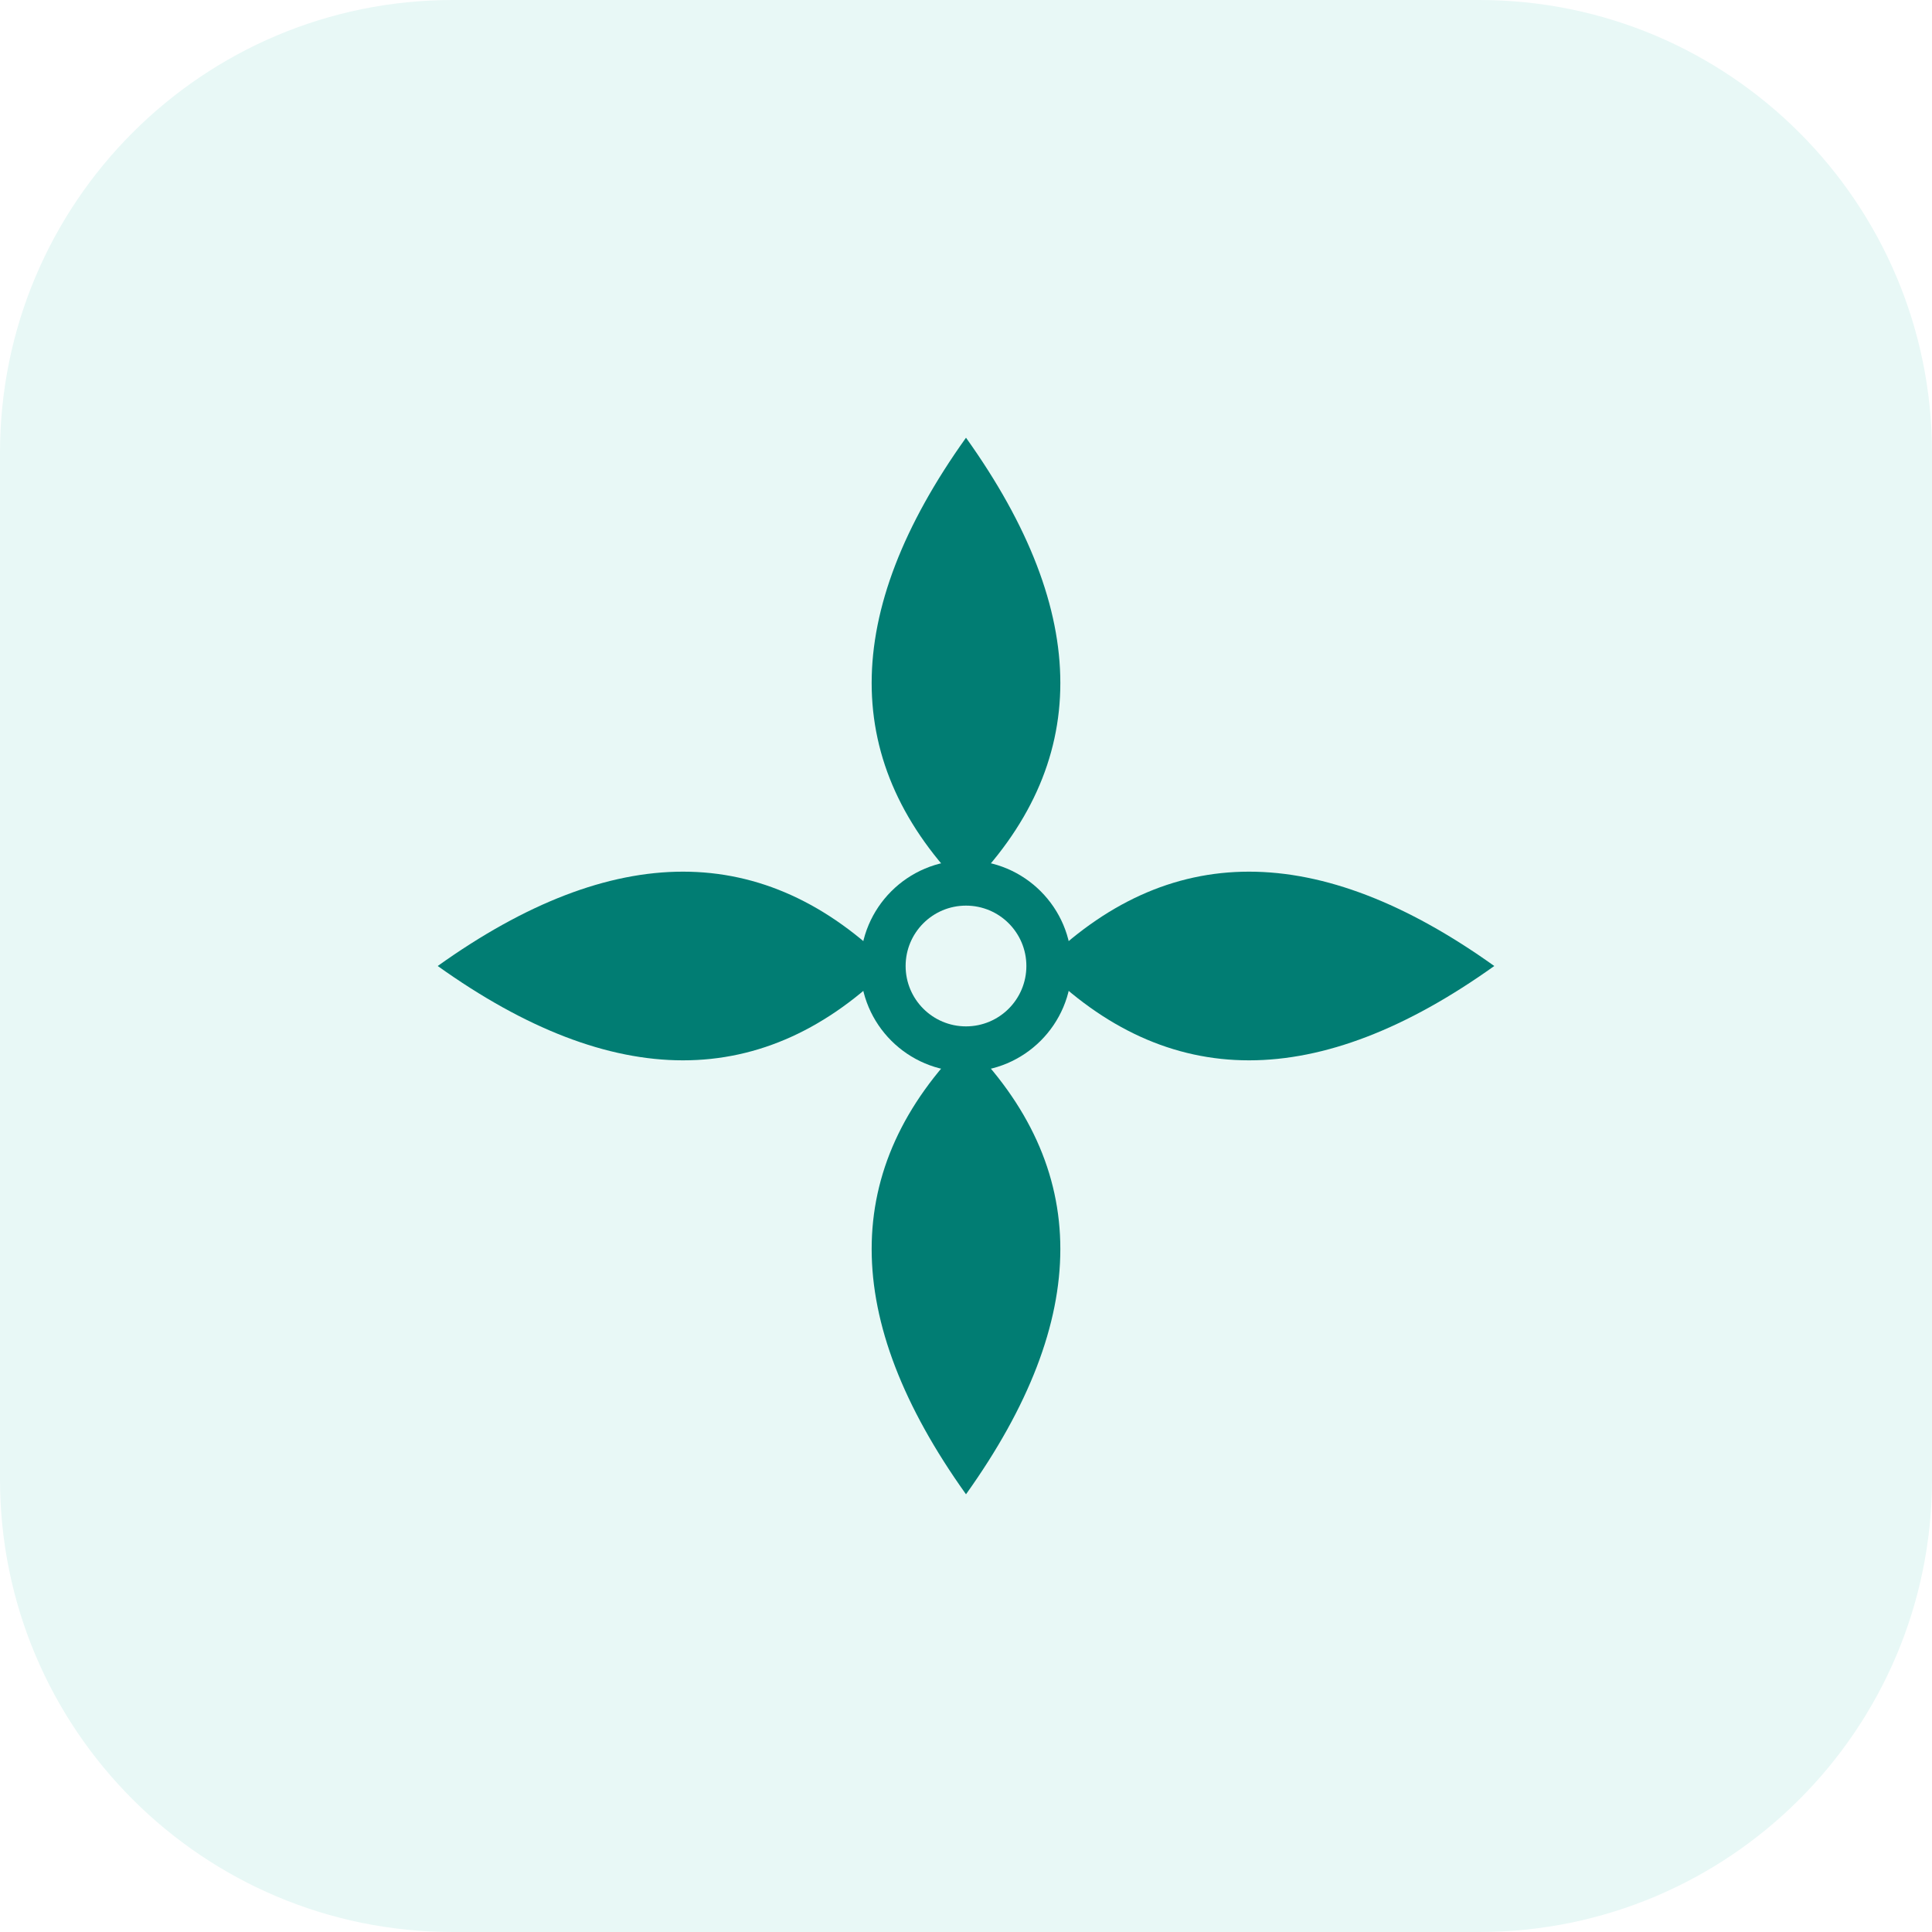
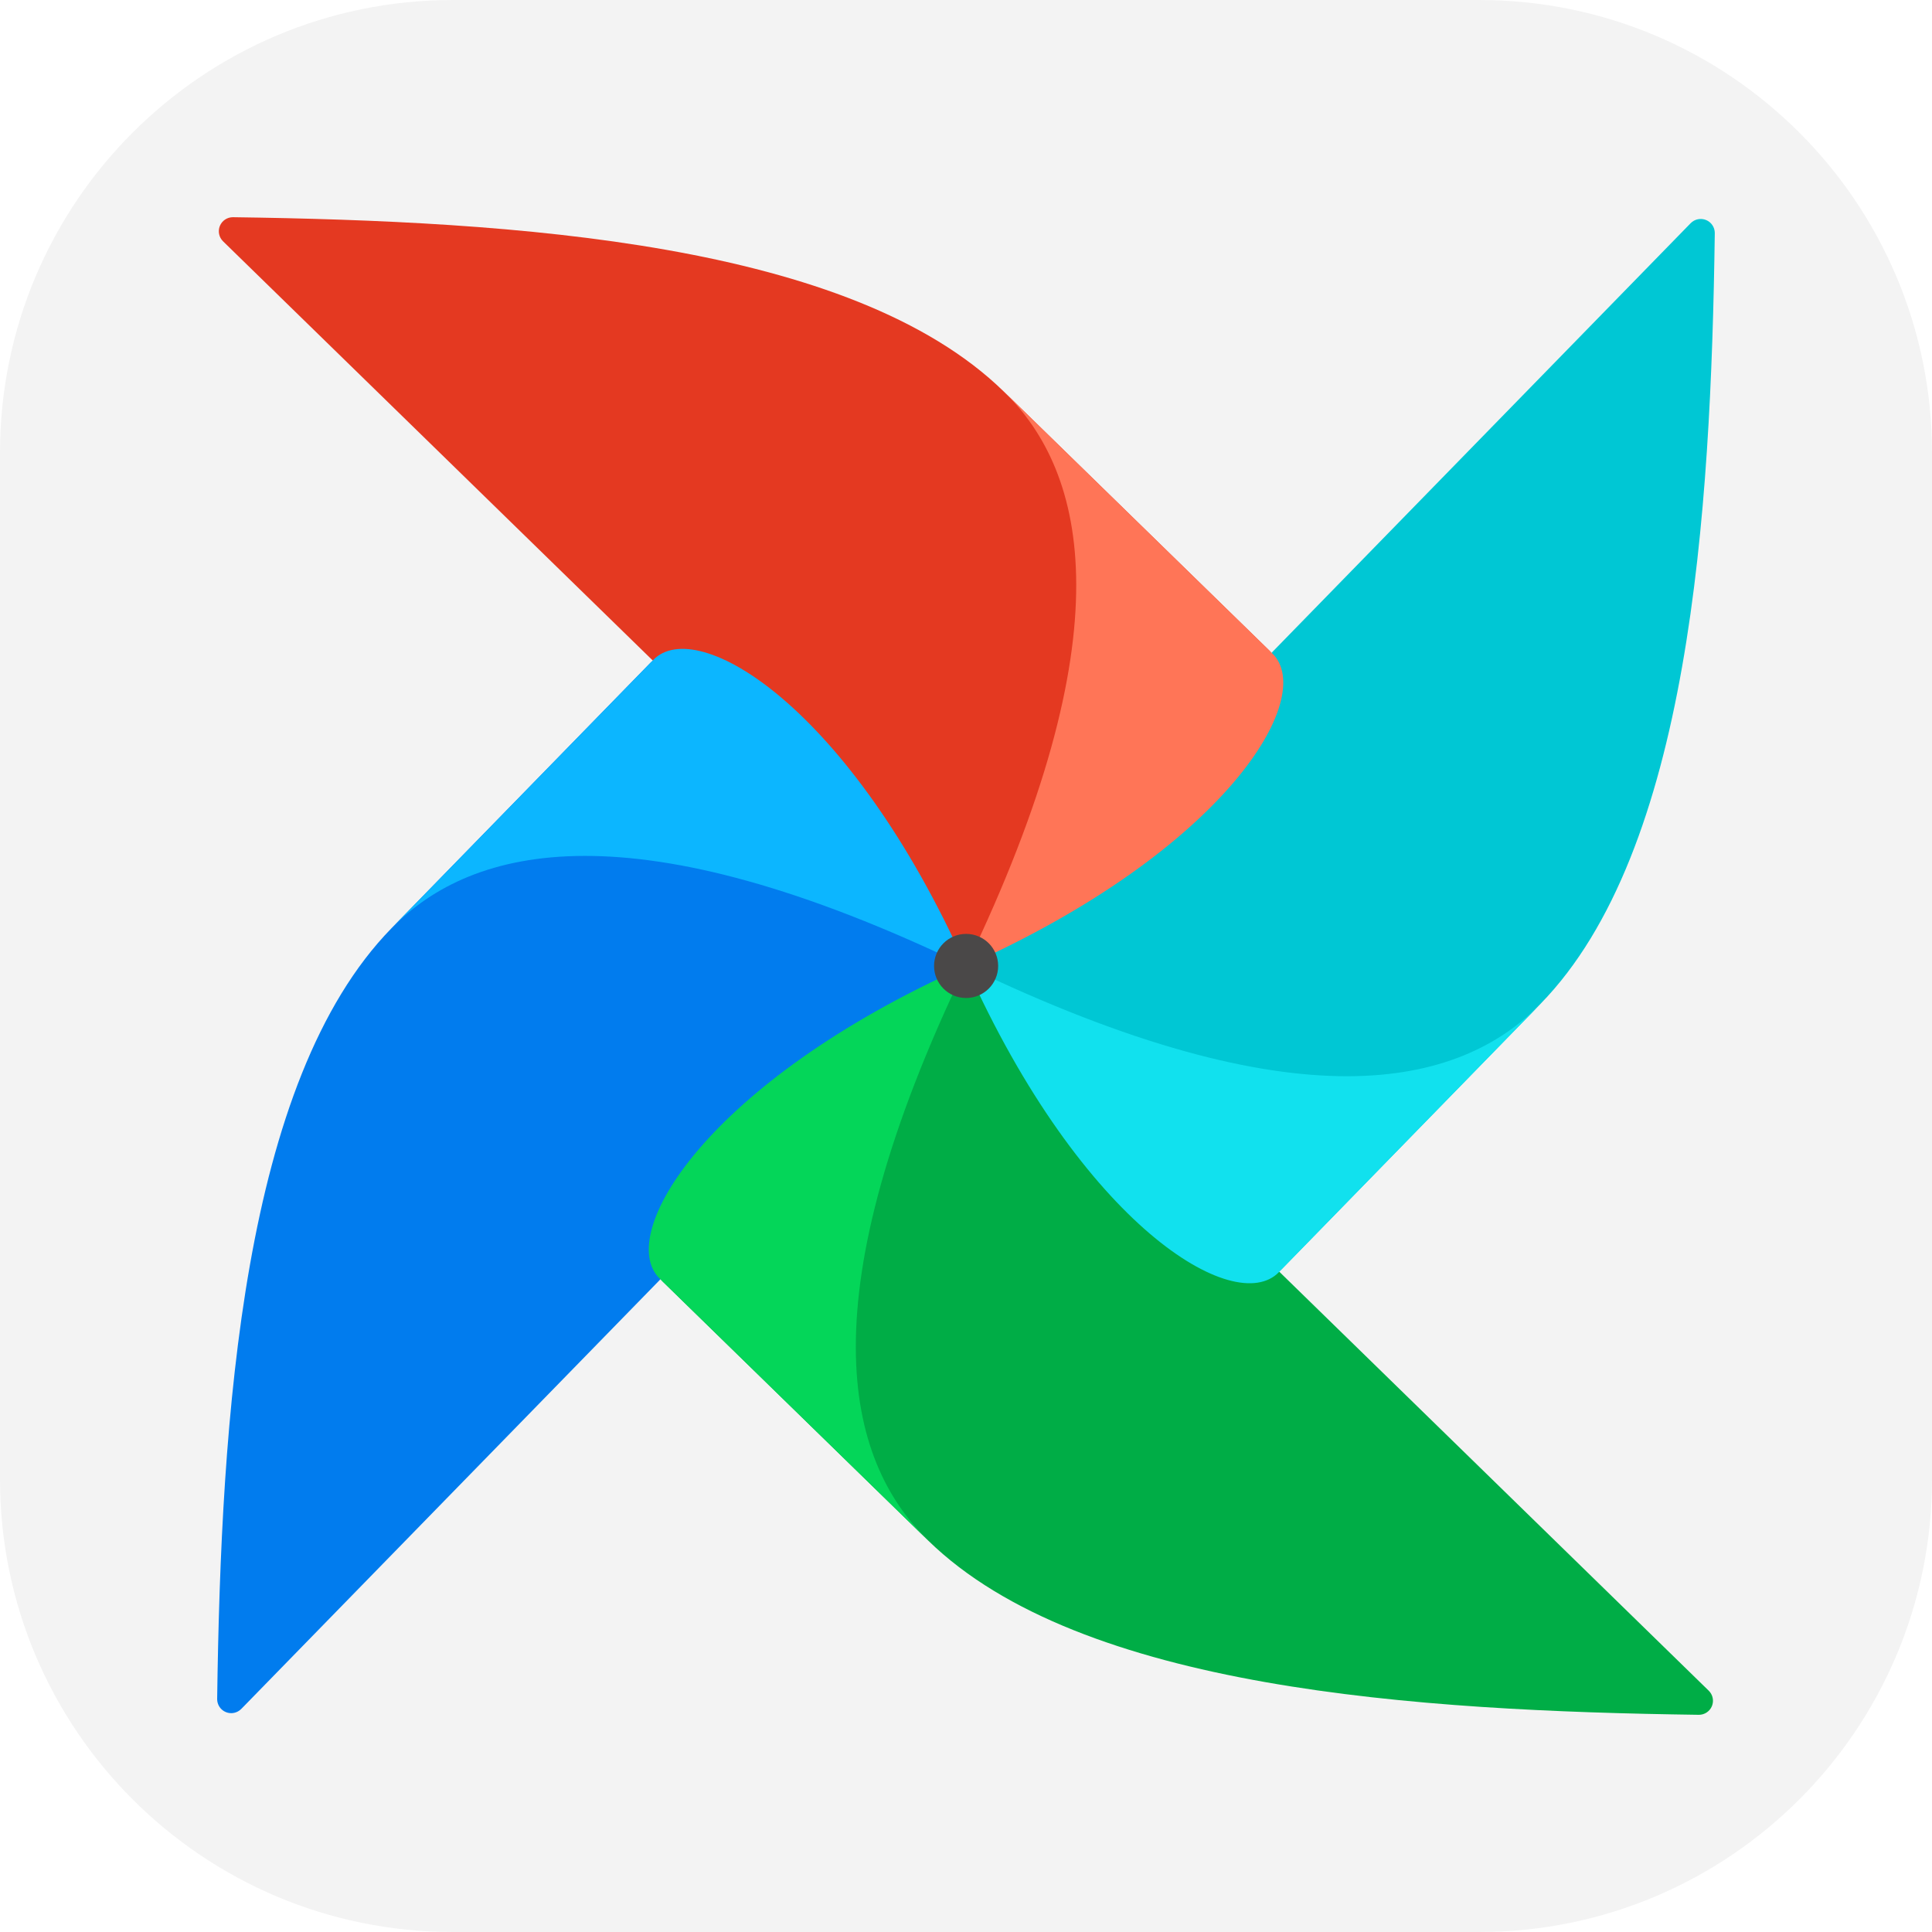
- <svg xmlns="http://www.w3.org/2000/svg" width="256" height="256" fill="none">
-   <rect width="256" height="256" fill="#E8F8F6" rx="60" />
-   <g transform="translate(128 128)">
-     <path fill="#017D73" d="M0-10q-25-25 0-60 25 35 0 60M10 0q25-25 60 0-35 25-60 0M0 10q25 25 0 60-25-35 0-60M-10 0q-25 25-60 0 35-25 60 0" />
-     <circle r="14" fill="#017D73" />
-     <circle r="8" fill="#E8F8F6" />
+ <svg xmlns="http://www.w3.org/2000/svg" width="256" height="256" fill="none" viewBox="0 0 256 256">
+   <rect width="256" height="256" fill="#F3F3F3" rx="60" />
+   <g transform="translate(28.00, 28.00) scale(1.5625)">
+     <path d="m2.544 127 60.809-62.332a1.124 1.124 0 0 0 0.136-1.437c-3.698-5.162-10.521-6.058-13.05-9.527-7.49-10.275-9.391-16.092-12.61-15.731a0.984 0.984 0 0 0-0.585 0.308l-21.966 22.518c-12.638 12.944-14.454 41.475-14.782 65.367a1.191 1.191 0 0 0 2.047 0.833z" fill="#017cee" />
+     <path d="m126.99 125.46-62.332-60.813a1.124 1.124 0 0 0-1.439-0.136c-5.162 3.7-6.058 10.521-9.527 13.05-10.275 7.49-16.092 9.391-15.731 12.61a0.984 0.984 0 0 0 0.308 0.582l22.518 21.966c12.944 12.638 41.475 14.454 65.367 14.782a1.191 1.191 0 0 0 0.835-2.041z" fill="#00ad46" />
+     <path d="m60.792 112.72c-7.076-6.904-10.355-20.559 3.206-48.719-22.046 9.852-29.771 22.803-25.972 26.511z" fill="#04d659" />
+     <path d="m125.45 1.011-60.807 62.332a1.122 1.122 0 0 0-0.136 1.437c3.7 5.162 10.519 6.058 13.05 9.527 7.49 10.275 9.393 16.092 12.61 15.731a0.979 0.979 0 0 0 0.585-0.308l21.966-22.518c12.638-12.944 14.454-41.475 14.782-65.367a1.193 1.193 0 0 0-2.05-0.833z" fill="#00c7d4" />
+     <path d="m112.73 67.211c-6.904 7.076-20.559 10.355-48.721-3.206 9.852 22.046 22.803 29.771 26.511 25.972z" fill="#11e1ee" />
+     <path d="m1.002 2.55 62.332 60.807a1.124 1.124 0 0 0 1.437 0.136c5.162-3.7 6.058-10.521 9.527-13.05 10.275-7.49 16.092-9.391 15.731-12.61a0.99 0.99 0 0 0-0.308-0.585l-22.518-21.966c-12.944-12.638-41.475-14.454-65.367-14.782a1.191 1.191 0 0 0-0.833 2.05z" fill="#e43921" />
+     <path d="m67.212 15.284c7.076 6.904 10.355 20.559-3.206 48.721 22.046-9.852 29.771-22.805 25.972-26.511z" fill="#ff7557" />
+     <path d="m15.279 60.8c6.904-7.076 20.559-10.355 48.721 3.206-9.852-22.046-22.803-29.771-26.511-25.972z" fill="#0cb6ff" />
+     <circle cx="64.009" cy="63.995" r="2.718" fill="#4a4848" />
  </g>
</svg>
